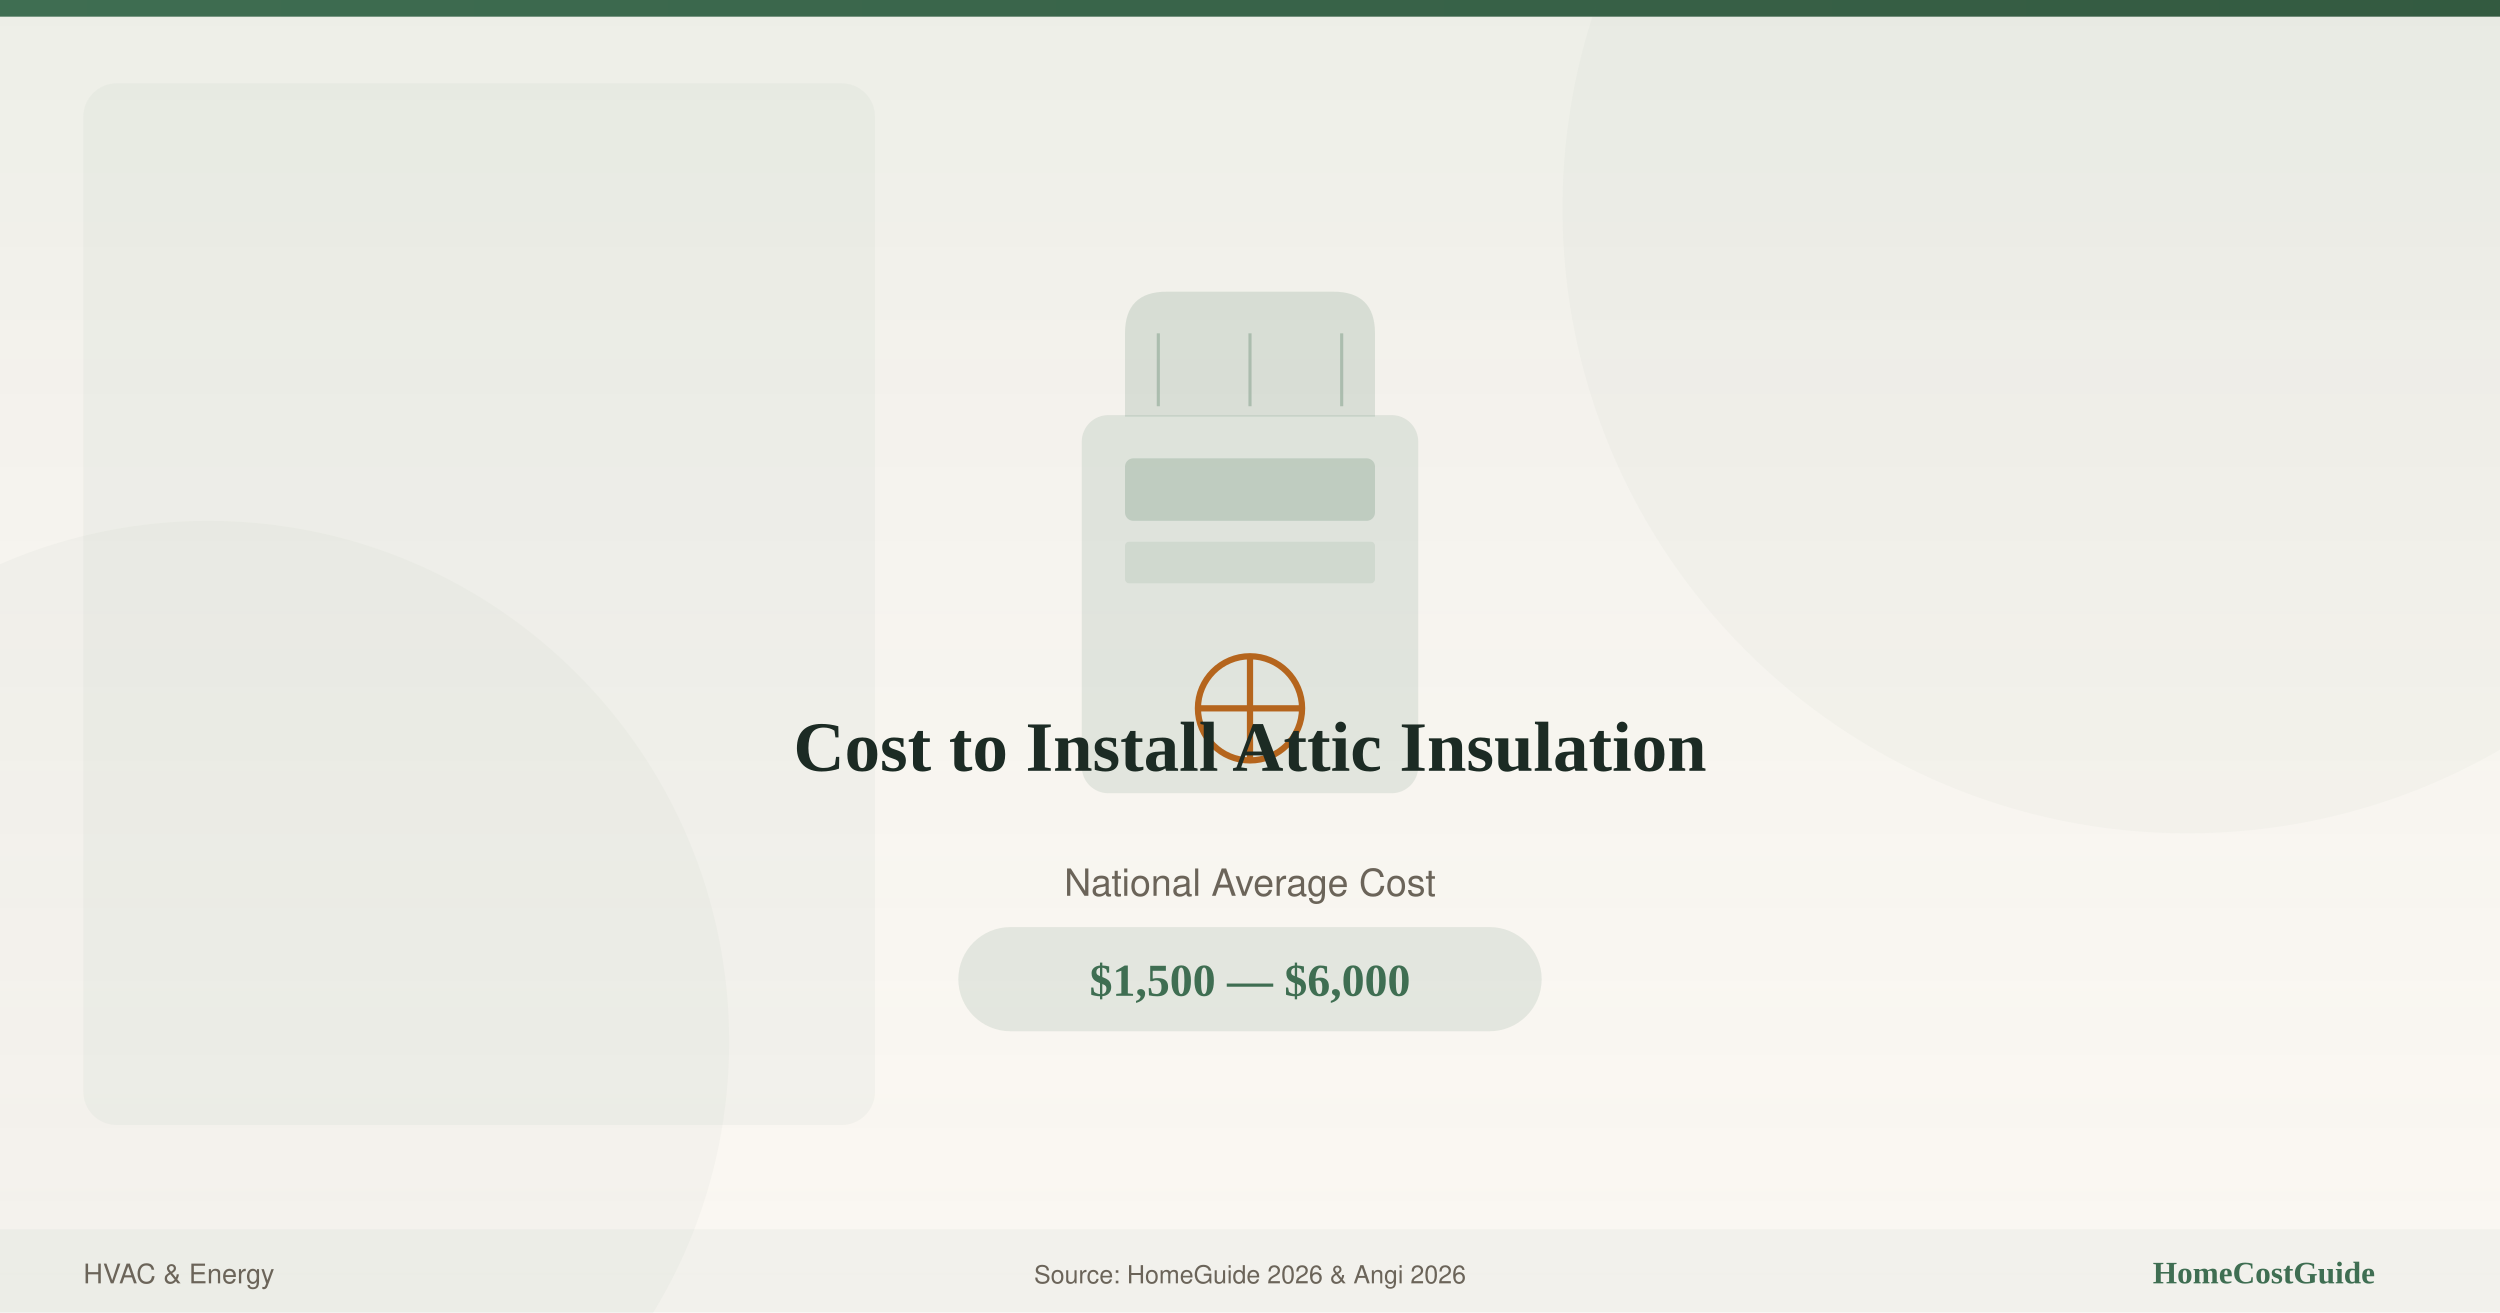
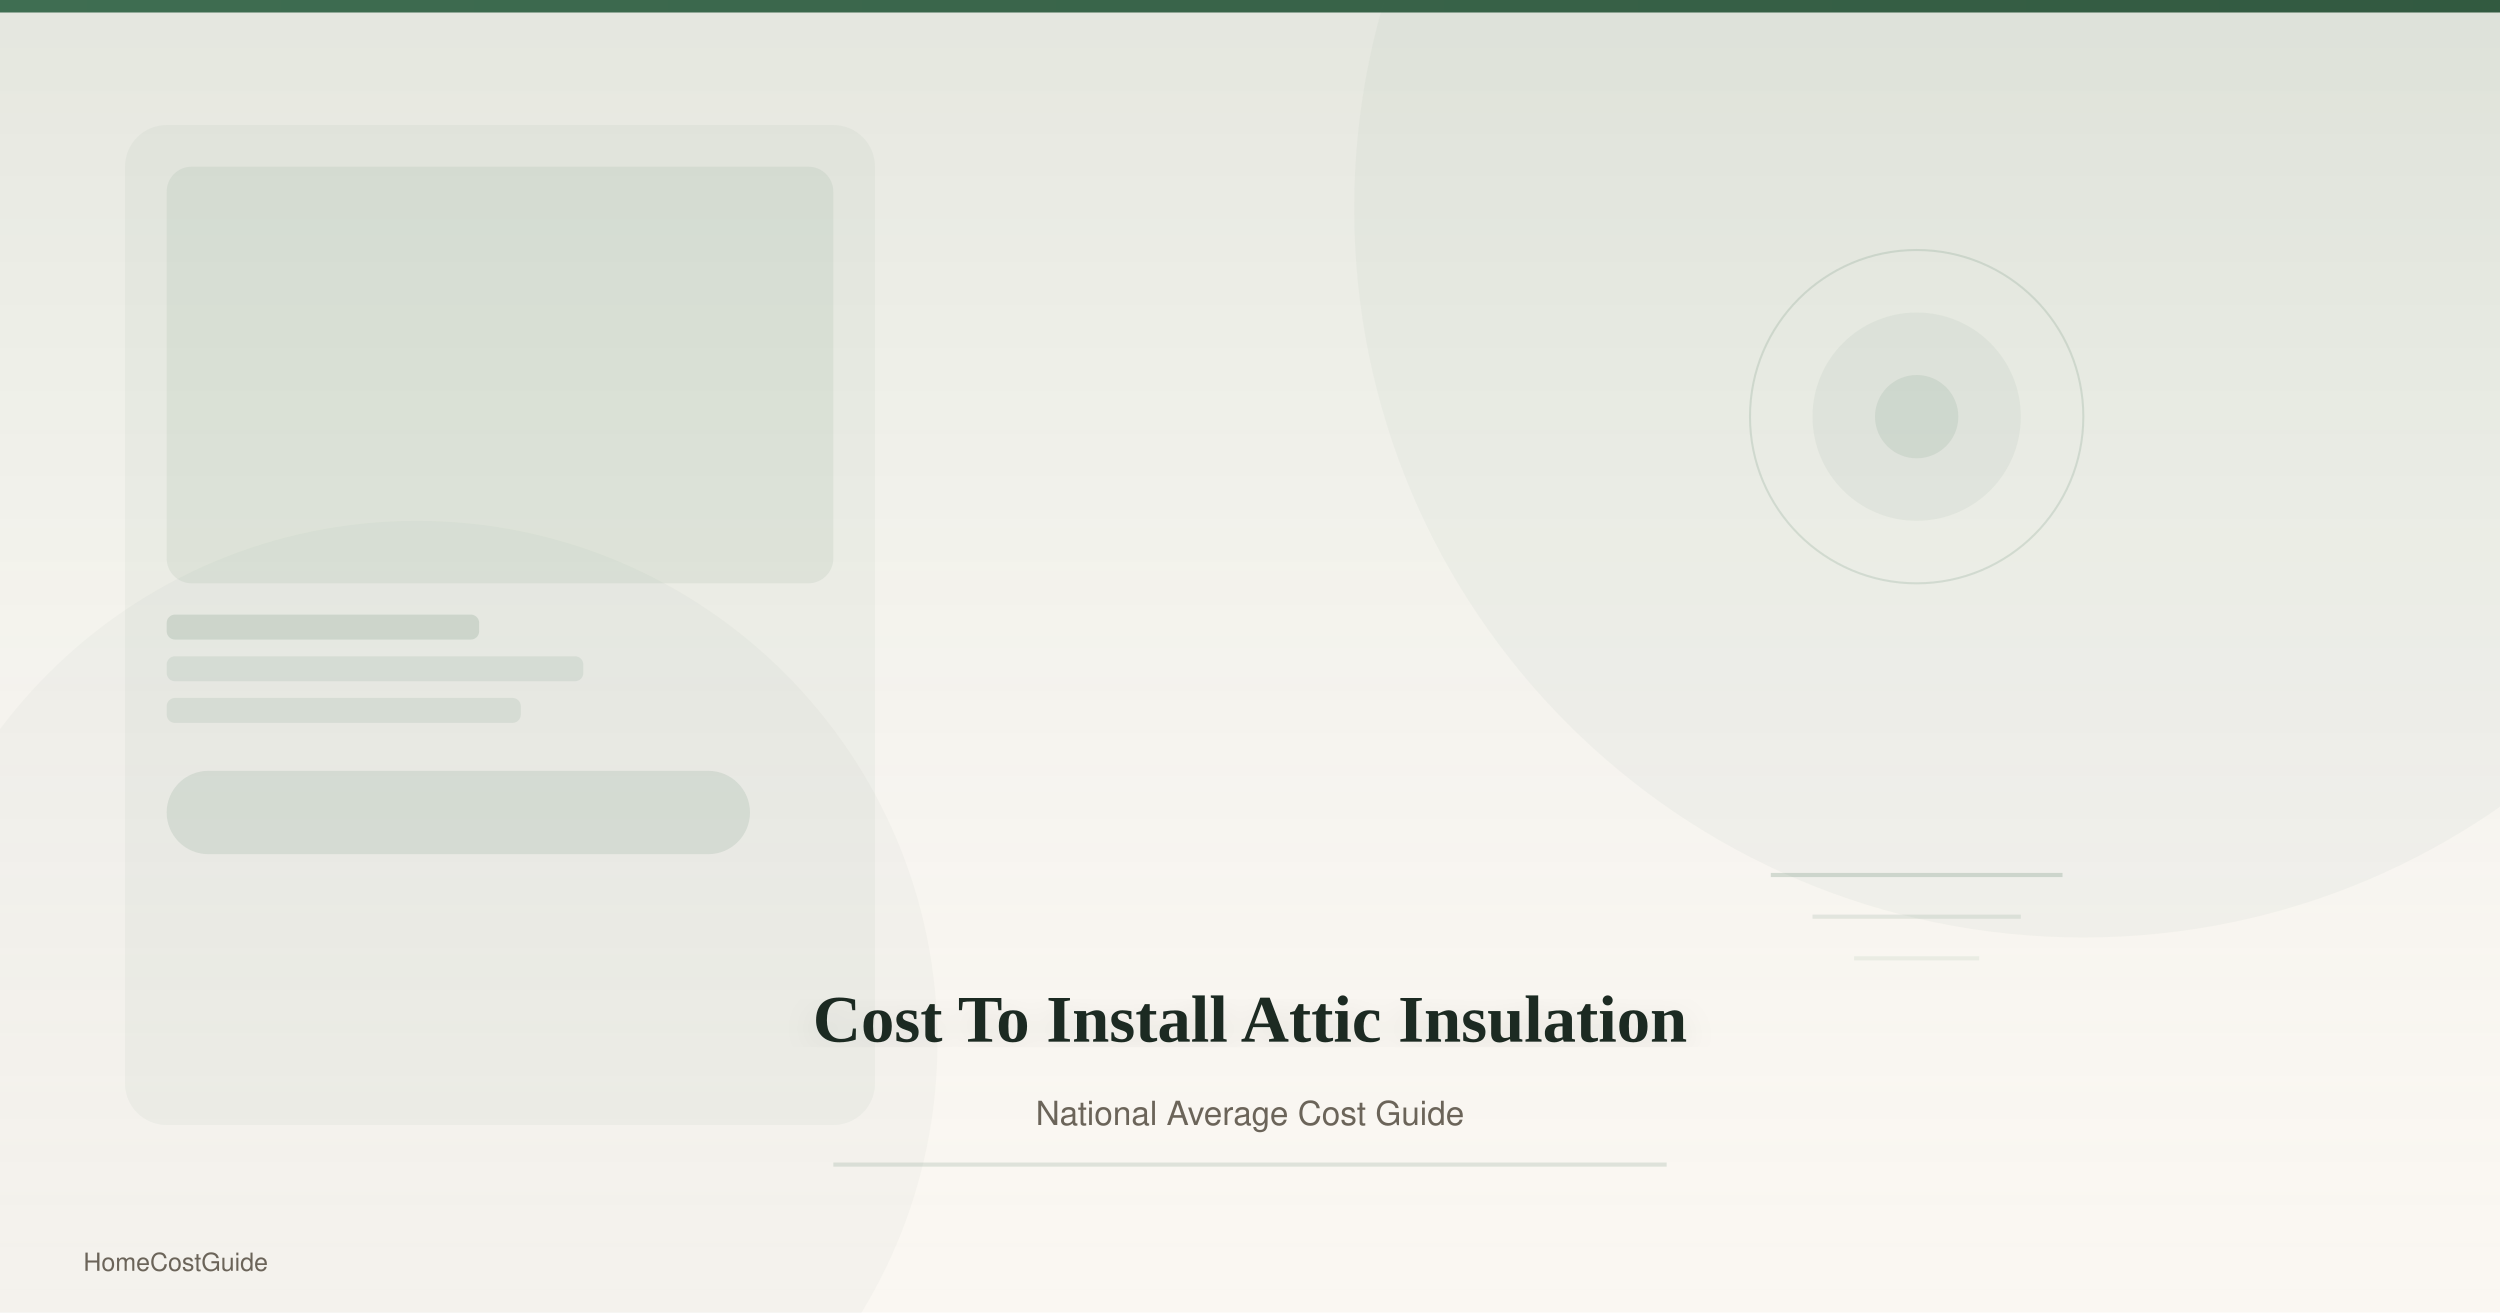
<svg xmlns="http://www.w3.org/2000/svg" viewBox="0 0 1200 630" width="1200" height="630">
  <defs>
    <linearGradient id="bg" x1="0" y1="0" x2="0" y2="1">
-       <stop offset="0%" stop-color="#3F6E52" stop-opacity="0.07" />
+       <stop offset="0%" stop-color="#3F6E52" stop-opacity="0.12" />
      <stop offset="100%" stop-color="#FAF7F2" stop-opacity="0" />
    </linearGradient>
    <linearGradient id="band" x1="0" y1="0" x2="1" y2="0">
      <stop offset="0%" stop-color="#3F6E52" />
      <stop offset="100%" stop-color="#325940" />
    </linearGradient>
+     <filter id="shadow">
+       <feDropShadow dx="0" dy="4" stdDeviation="8" flood-opacity="0.1" />
+     </filter>
  </defs>
  <rect width="1200" height="630" fill="#FAF7F2" />
  <rect width="1200" height="630" fill="url(#bg)" />
-   <rect x="0" y="0" width="1200" height="8" fill="url(#band)" />
-   <circle cx="1050" cy="100" r="300" fill="#3F6E52" opacity="0.03" />
-   <circle cx="100" cy="500" r="250" fill="#325940" opacity="0.03" />
-   <rect x="40" y="40" width="380" height="500" rx="16" fill="#3F6E52" opacity="0.04" />
-   <rect x="520" y="200" width="160" height="180" rx="12" fill="#3F6E52" opacity="0.12" stroke="#3F6E52" stroke-width="1.5" />
-   <rect x="540" y="220" width="120" height="30" rx="4" fill="#3F6E52" opacity="0.2" />
-   <rect x="540" y="260" width="120" height="20" rx="2" fill="#3F6E52" opacity="0.1" />
-   <circle cx="600" cy="340" r="25" fill="none" stroke="#B5651D" stroke-width="3" />
-   <path d="M600 315 L600 365 M575 340 L625 340" stroke="#B5651D" stroke-width="3" />
-   <path d="M540 160 Q540 140 560 140 L640 140 Q660 140 660 160 L660 200 L540 200 Z" fill="#3F6E52" opacity="0.15" />
-   <path d="M556 160 L556 195 M600 160 L600 195 M644 160 L644 195" stroke="#3F6E52" stroke-width="1.5" opacity="0.3" />
-   <text x="600" y="370" text-anchor="middle" font-family="Georgia,'Times New Roman',serif" font-size="34" font-weight="700" fill="#1C2B24">
-     <tspan x="600" dy="0">Cost to Install Attic Insulation</tspan>
-   </text>
-   <text x="600" y="430" text-anchor="middle" font-family="system-ui,Helvetica,Arial,sans-serif" font-size="18" fill="#6B6459">National Average Cost</text>
-   <rect x="460" y="445" width="280" height="50" rx="25" fill="#3F6E52" opacity="0.12" />
-   <text x="600" y="478" text-anchor="middle" font-family="Georgia,'Times New Roman',serif" font-size="22" font-weight="700" fill="#3F6E52">$1,500 — $6,000</text>
-   <rect x="0" y="590" width="1200" height="40" fill="#3F6E52" opacity="0.04" />
-   <text x="40" y="616" font-family="system-ui,Helvetica,Arial,sans-serif" font-size="13" fill="#6B6459">HVAC &amp; Energy</text>
-   <text x="1140" y="616" text-anchor="end" font-family="Georgia,'Times New Roman',serif" font-size="15" font-weight="600" fill="#3F6E52">HomeCostGuide</text>
-   <text x="600" y="616" text-anchor="middle" font-family="system-ui,Helvetica,Arial,sans-serif" font-size="12" fill="#6B6459">Source: HomeGuide 2026 &amp; Angi 2026</text>
+   <rect x="0" y="0" width="1200" height="6" fill="url(#band)" />
+   <circle cx="1000" cy="100" r="350" fill="#3F6E52" opacity="0.04" />
+   <circle cx="200" cy="500" r="250" fill="#325940" opacity="0.03" />
+   <rect x="60" y="60" width="360" height="480" rx="20" fill="#3F6E52" opacity="0.05" />
+   <rect x="80" y="80" width="320" height="200" rx="12" fill="#3F6E52" opacity="0.08" />
+   <rect x="80" y="295" width="150" height="12" rx="4" fill="#3F6E52" opacity="0.15" />
+   <rect x="80" y="315" width="200" height="12" rx="4" fill="#3F6E52" opacity="0.1" />
+   <rect x="80" y="335" width="170" height="12" rx="4" fill="#3F6E52" opacity="0.1" />
+   <rect x="80" y="370" width="280" height="40" rx="20" fill="#3F6E52" opacity="0.12" />
+   <circle cx="920" cy="200" r="80" fill="none" stroke="#3F6E52" stroke-width="1" opacity="0.15" />
+   <circle cx="920" cy="200" r="50" fill="#3F6E52" opacity="0.06" />
+   <circle cx="920" cy="200" r="20" fill="#3F6E52" opacity="0.1" />
+   <line x1="850" y1="420" x2="990" y2="420" stroke="#3F6E52" stroke-width="2" opacity="0.2" />
+   <line x1="870" y1="440" x2="970" y2="440" stroke="#3F6E52" stroke-width="2" opacity="0.12" />
+   <line x1="890" y1="460" x2="950" y2="460" stroke="#3F6E52" stroke-width="2" opacity="0.08" />
+   <text x="600" y="500" text-anchor="middle" font-family="Georgia,'Times New Roman',serif" font-size="32" font-weight="700" fill="#1C2B24" filter="url(#shadow)">Cost To Install Attic Insulation</text>
+   <text x="600" y="540" text-anchor="middle" font-family="system-ui,Helvetica,Arial,sans-serif" font-size="16" fill="#6B6459">National Average Cost Guide</text>
+   <rect x="400" y="558" width="400" height="2" fill="#3F6E52" opacity="0.15" />
+   <text x="40" y="610" font-family="system-ui,Helvetica,Arial,sans-serif" font-size="12" fill="#6B6459">HomeCostGuide</text>
</svg>
